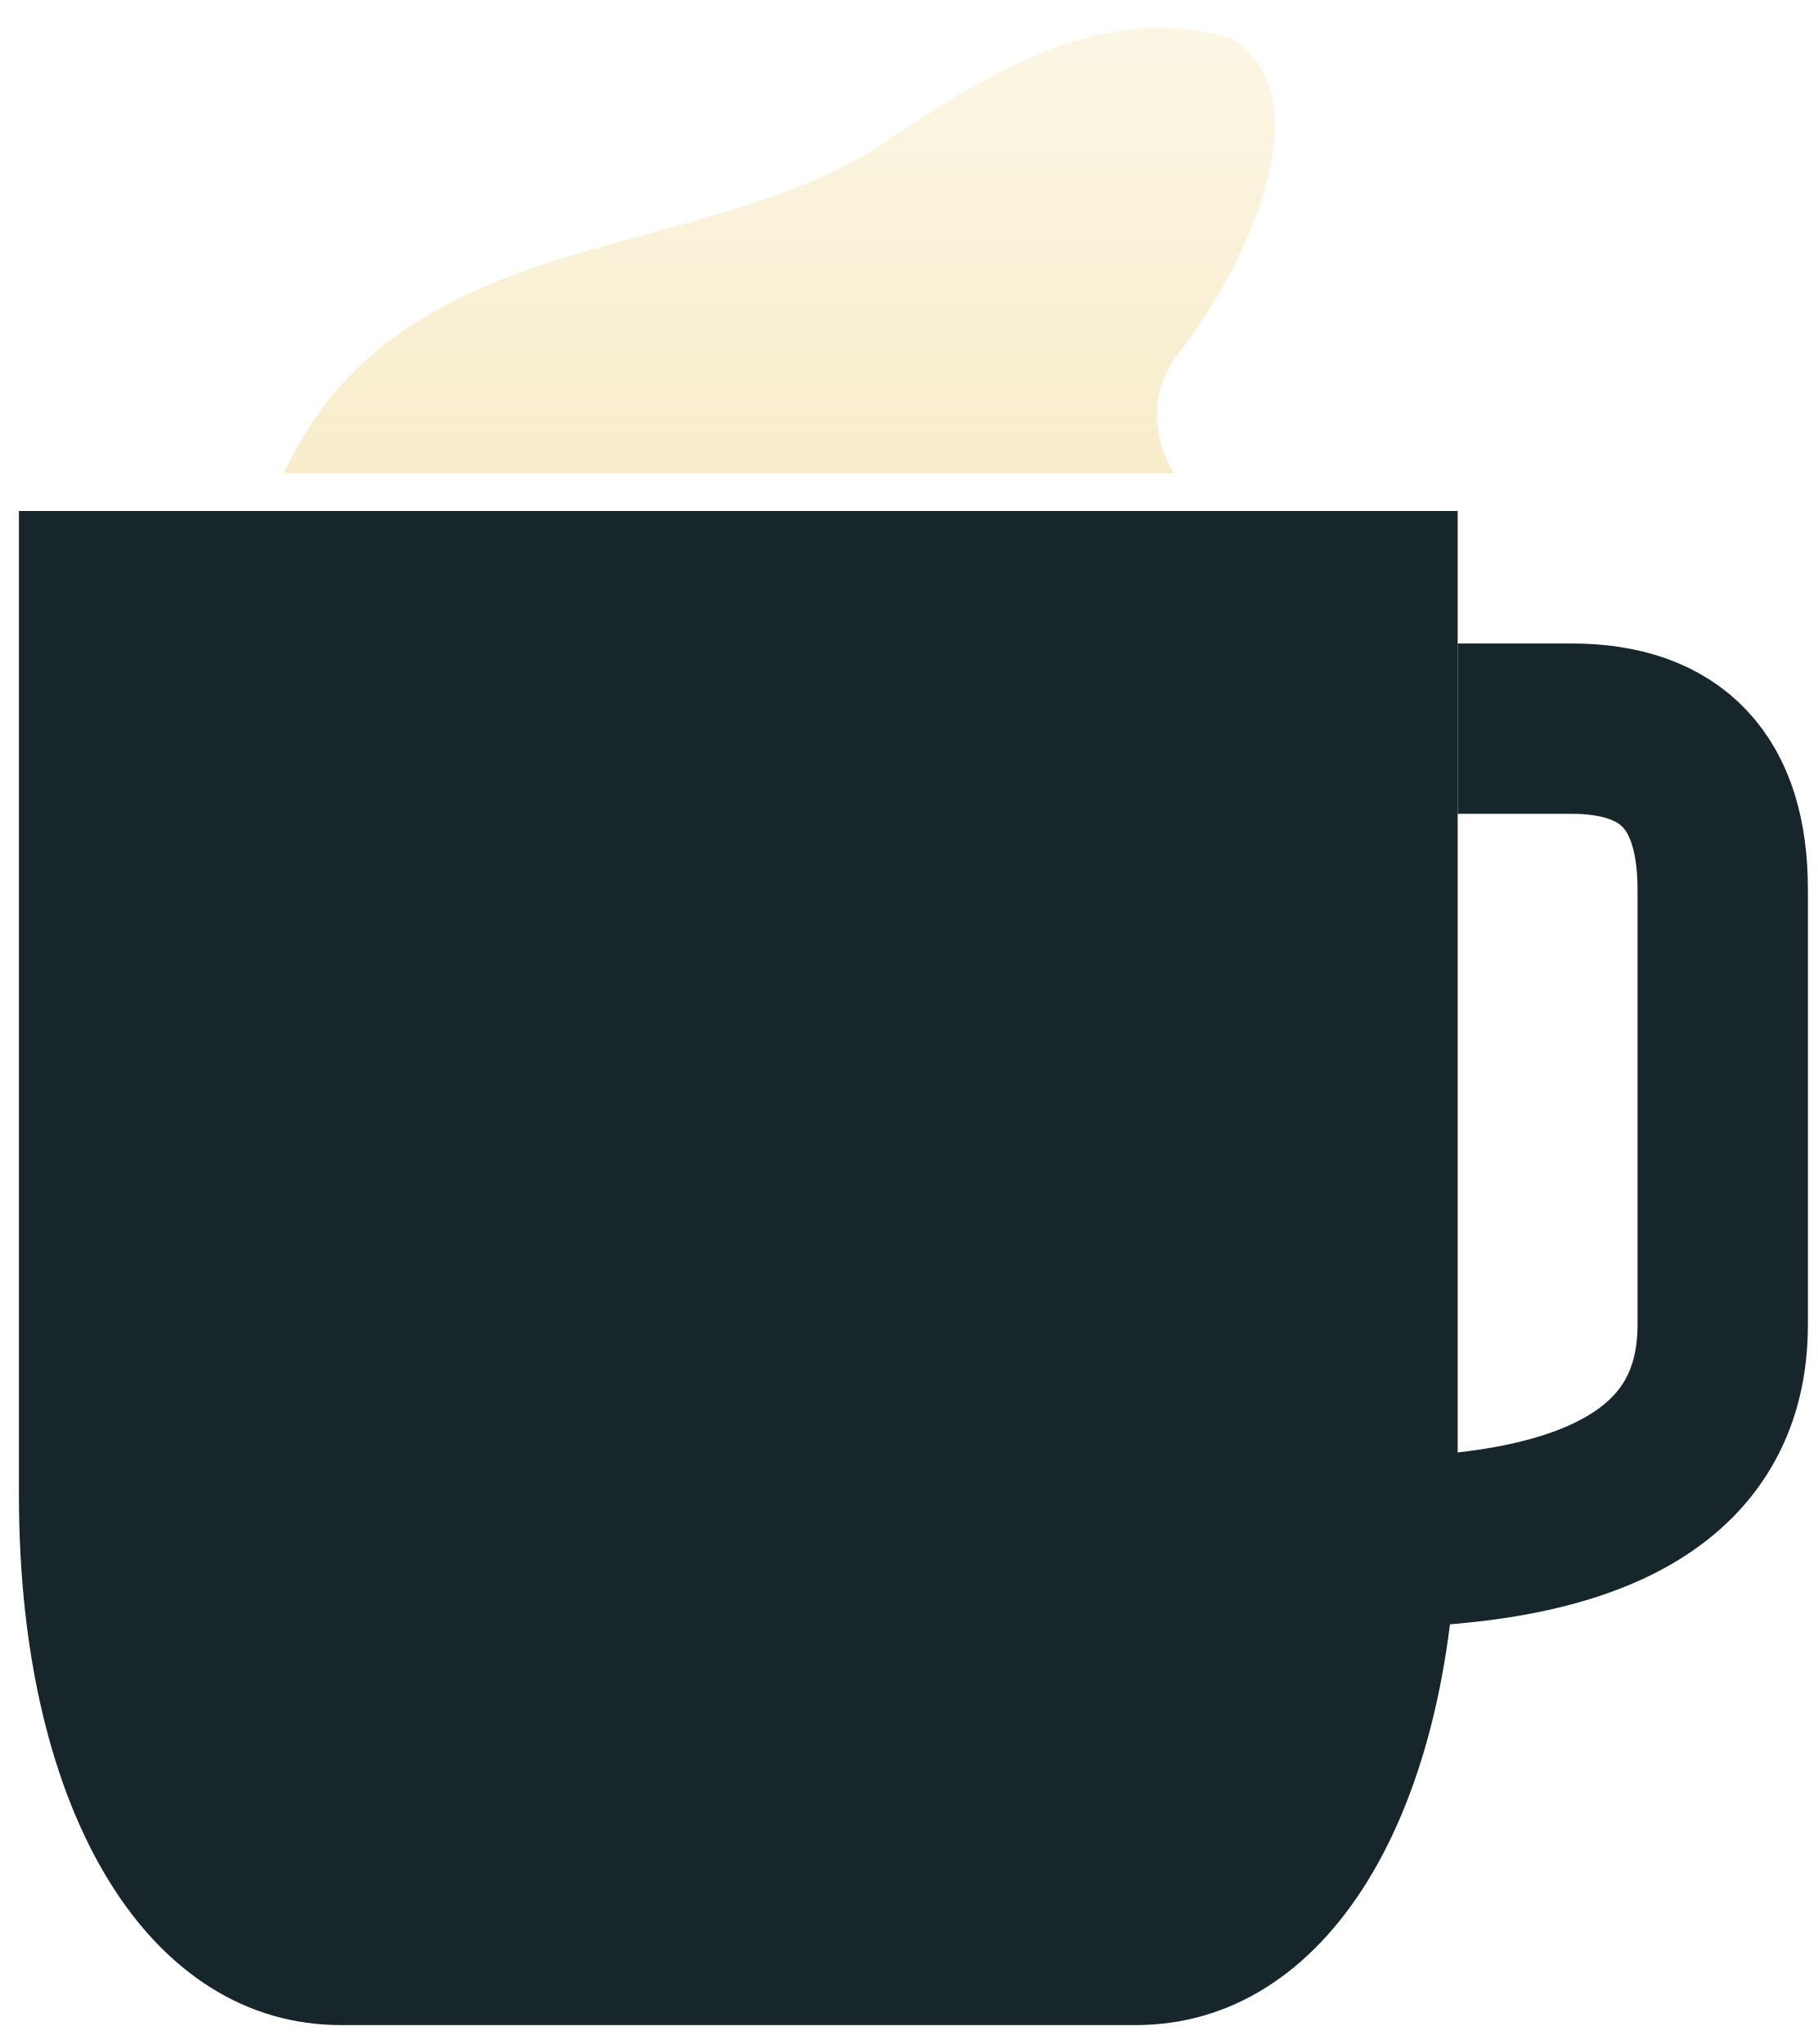
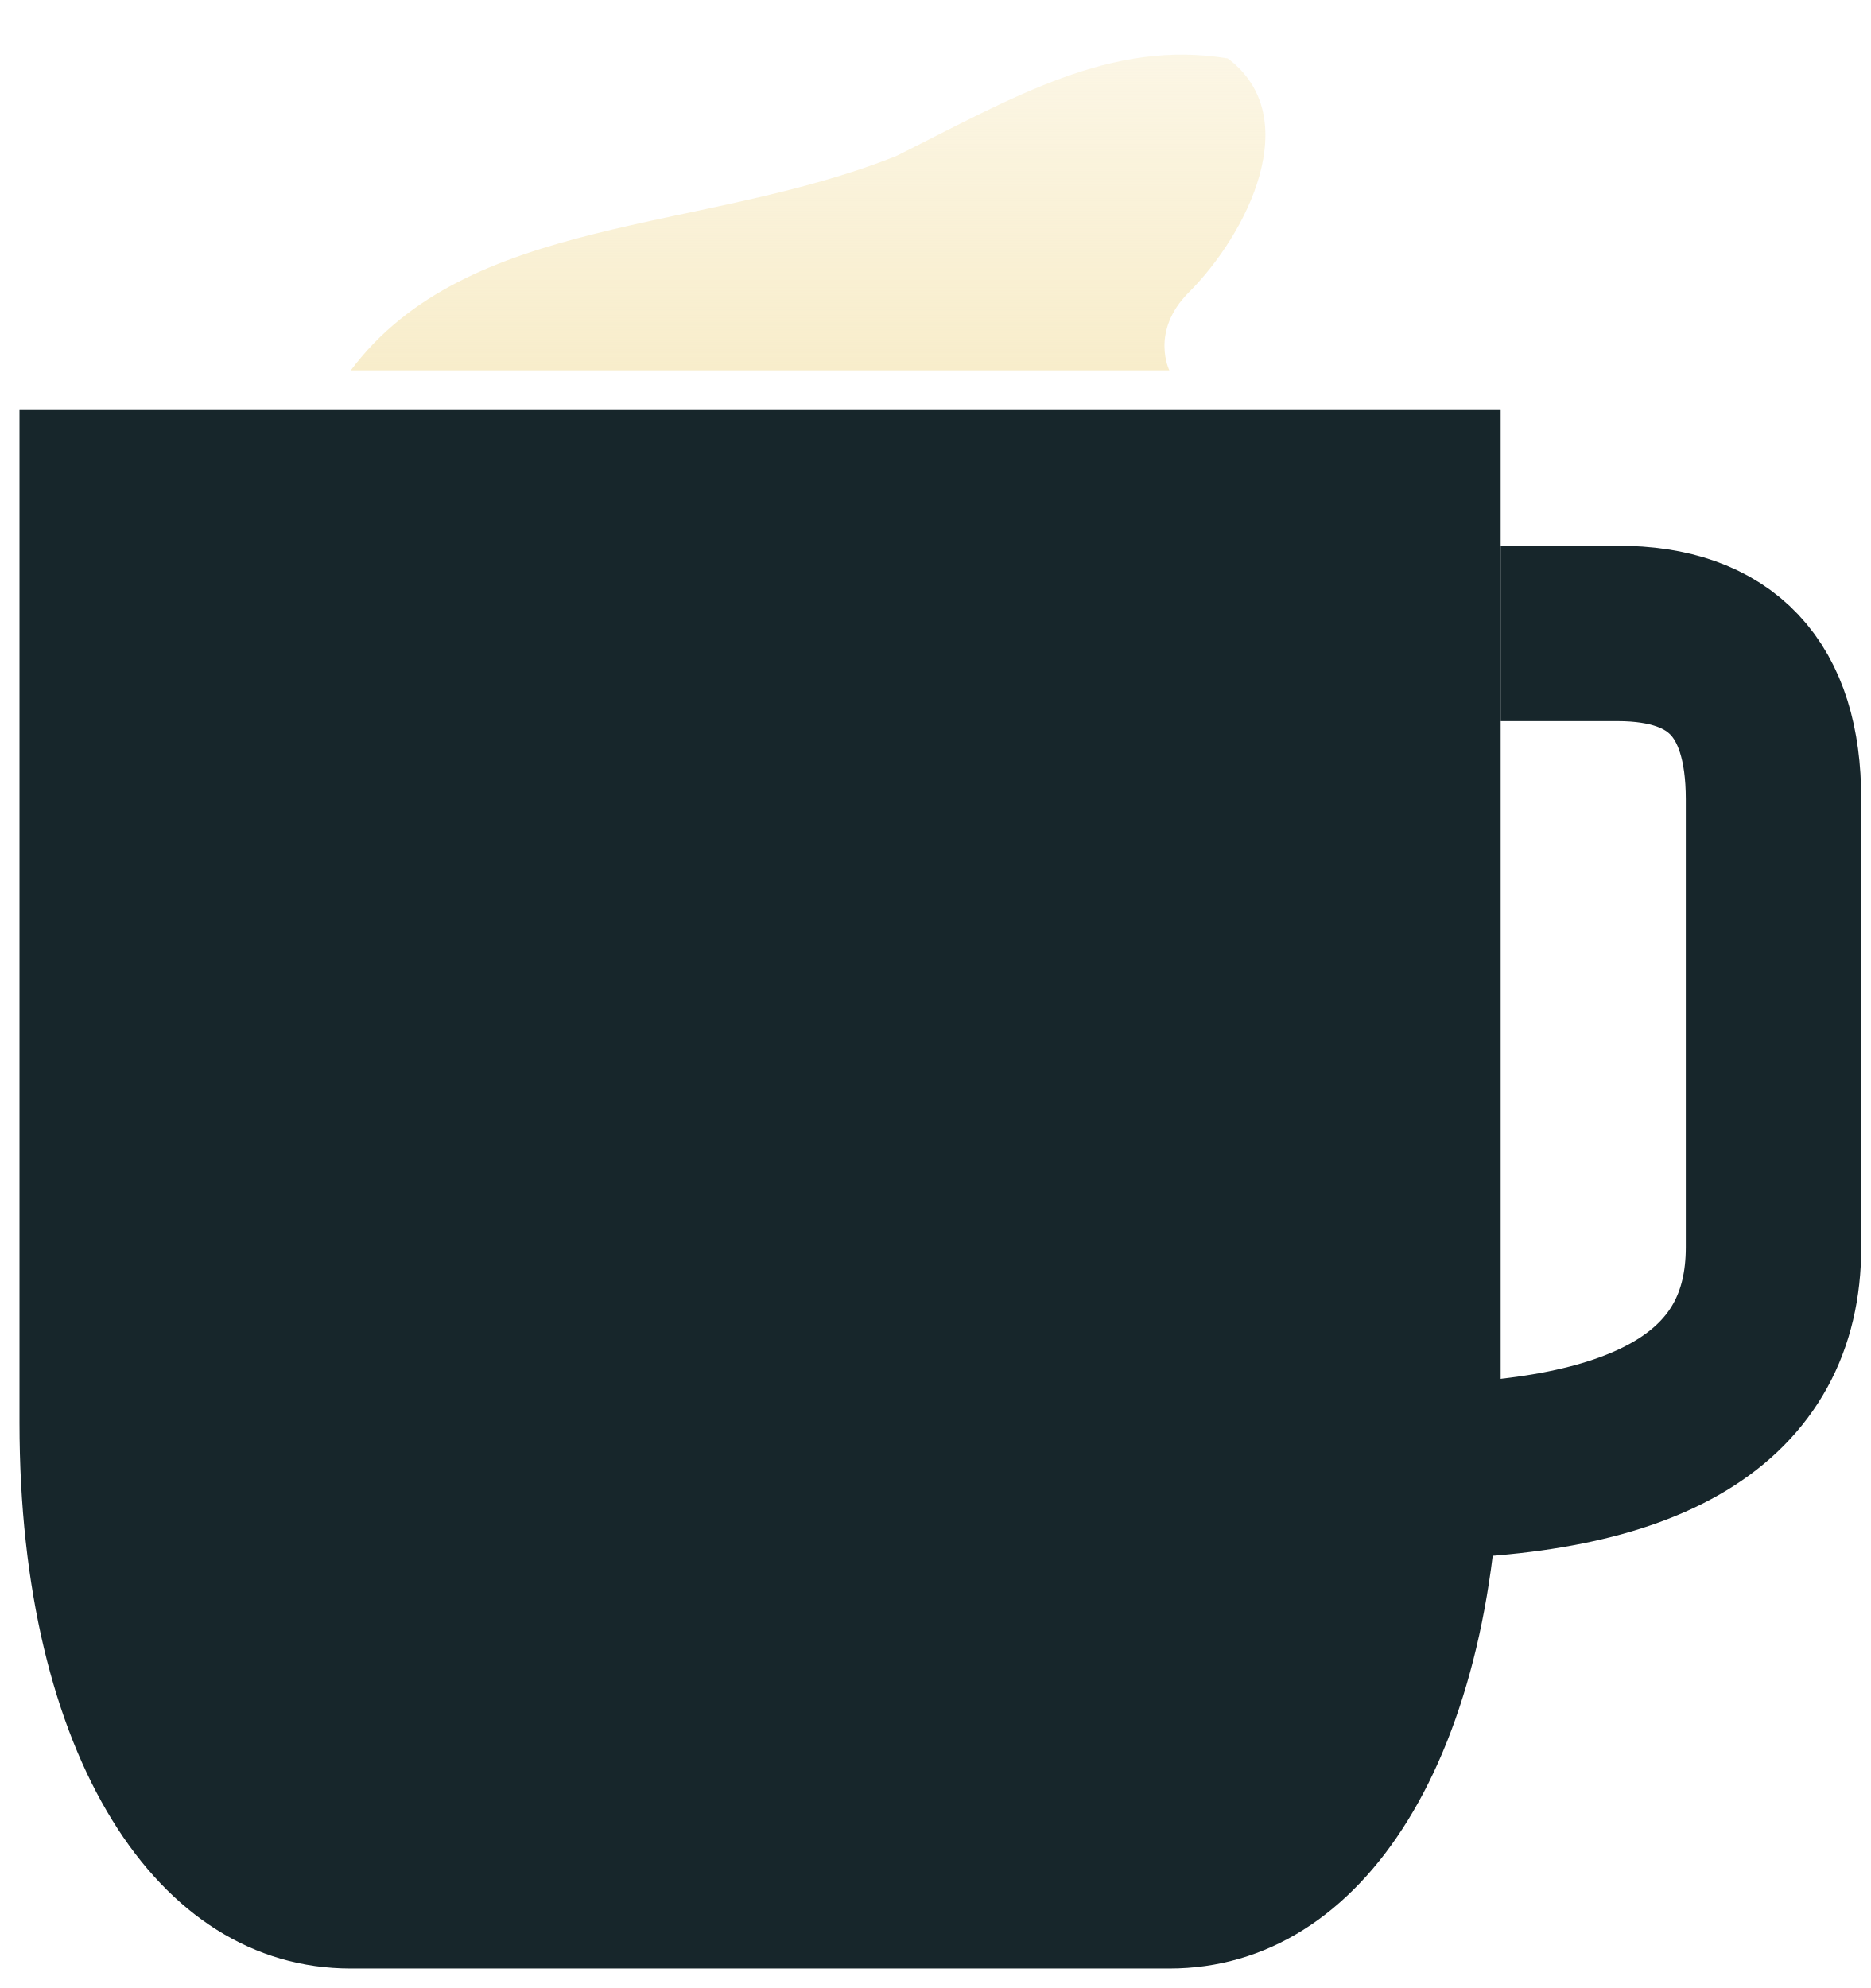
- <svg xmlns="http://www.w3.org/2000/svg" viewBox="0 0 96 108" width="96" height="108" role="img" aria-label="Break (a coffee mug)">
+ <svg xmlns="http://www.w3.org/2000/svg" viewBox="0 6 96 102" width="96" height="102" role="img" aria-label="Break (a coffee mug)">
  <defs>
    <linearGradient id="steam" x1="0" y1="1" x2="0" y2="0">
      <stop offset="0" stop-color="#F8EDCB" stop-opacity="1" />
      <stop offset="1" stop-color="#F8EDCB" stop-opacity=".5" />
    </linearGradient>
  </defs>
-   <path d="M15 25C21 12 36 14 46 8C52 4 58 0 65 2C70 5 66 14 62 19C60 22 62 25 62 25Z" fill="url(#steam)" />
+   <path d="M18 25C24 17 36 18 46 14C52 11 57 8 63 9C67 12 64 18 61 21C59 23 60 25 60 25Z" fill="url(#steam)" />
  <path d="M1 27H77V79C77 96 70 107 60 107H18C8 107 1 96 1 79Z" fill="#17262B" />
  <path d="M77 38.5H83Q91 38.5 91 47V70Q91 81.5 72 81.5" fill="none" stroke="#17262B" stroke-width="9" />
</svg>
